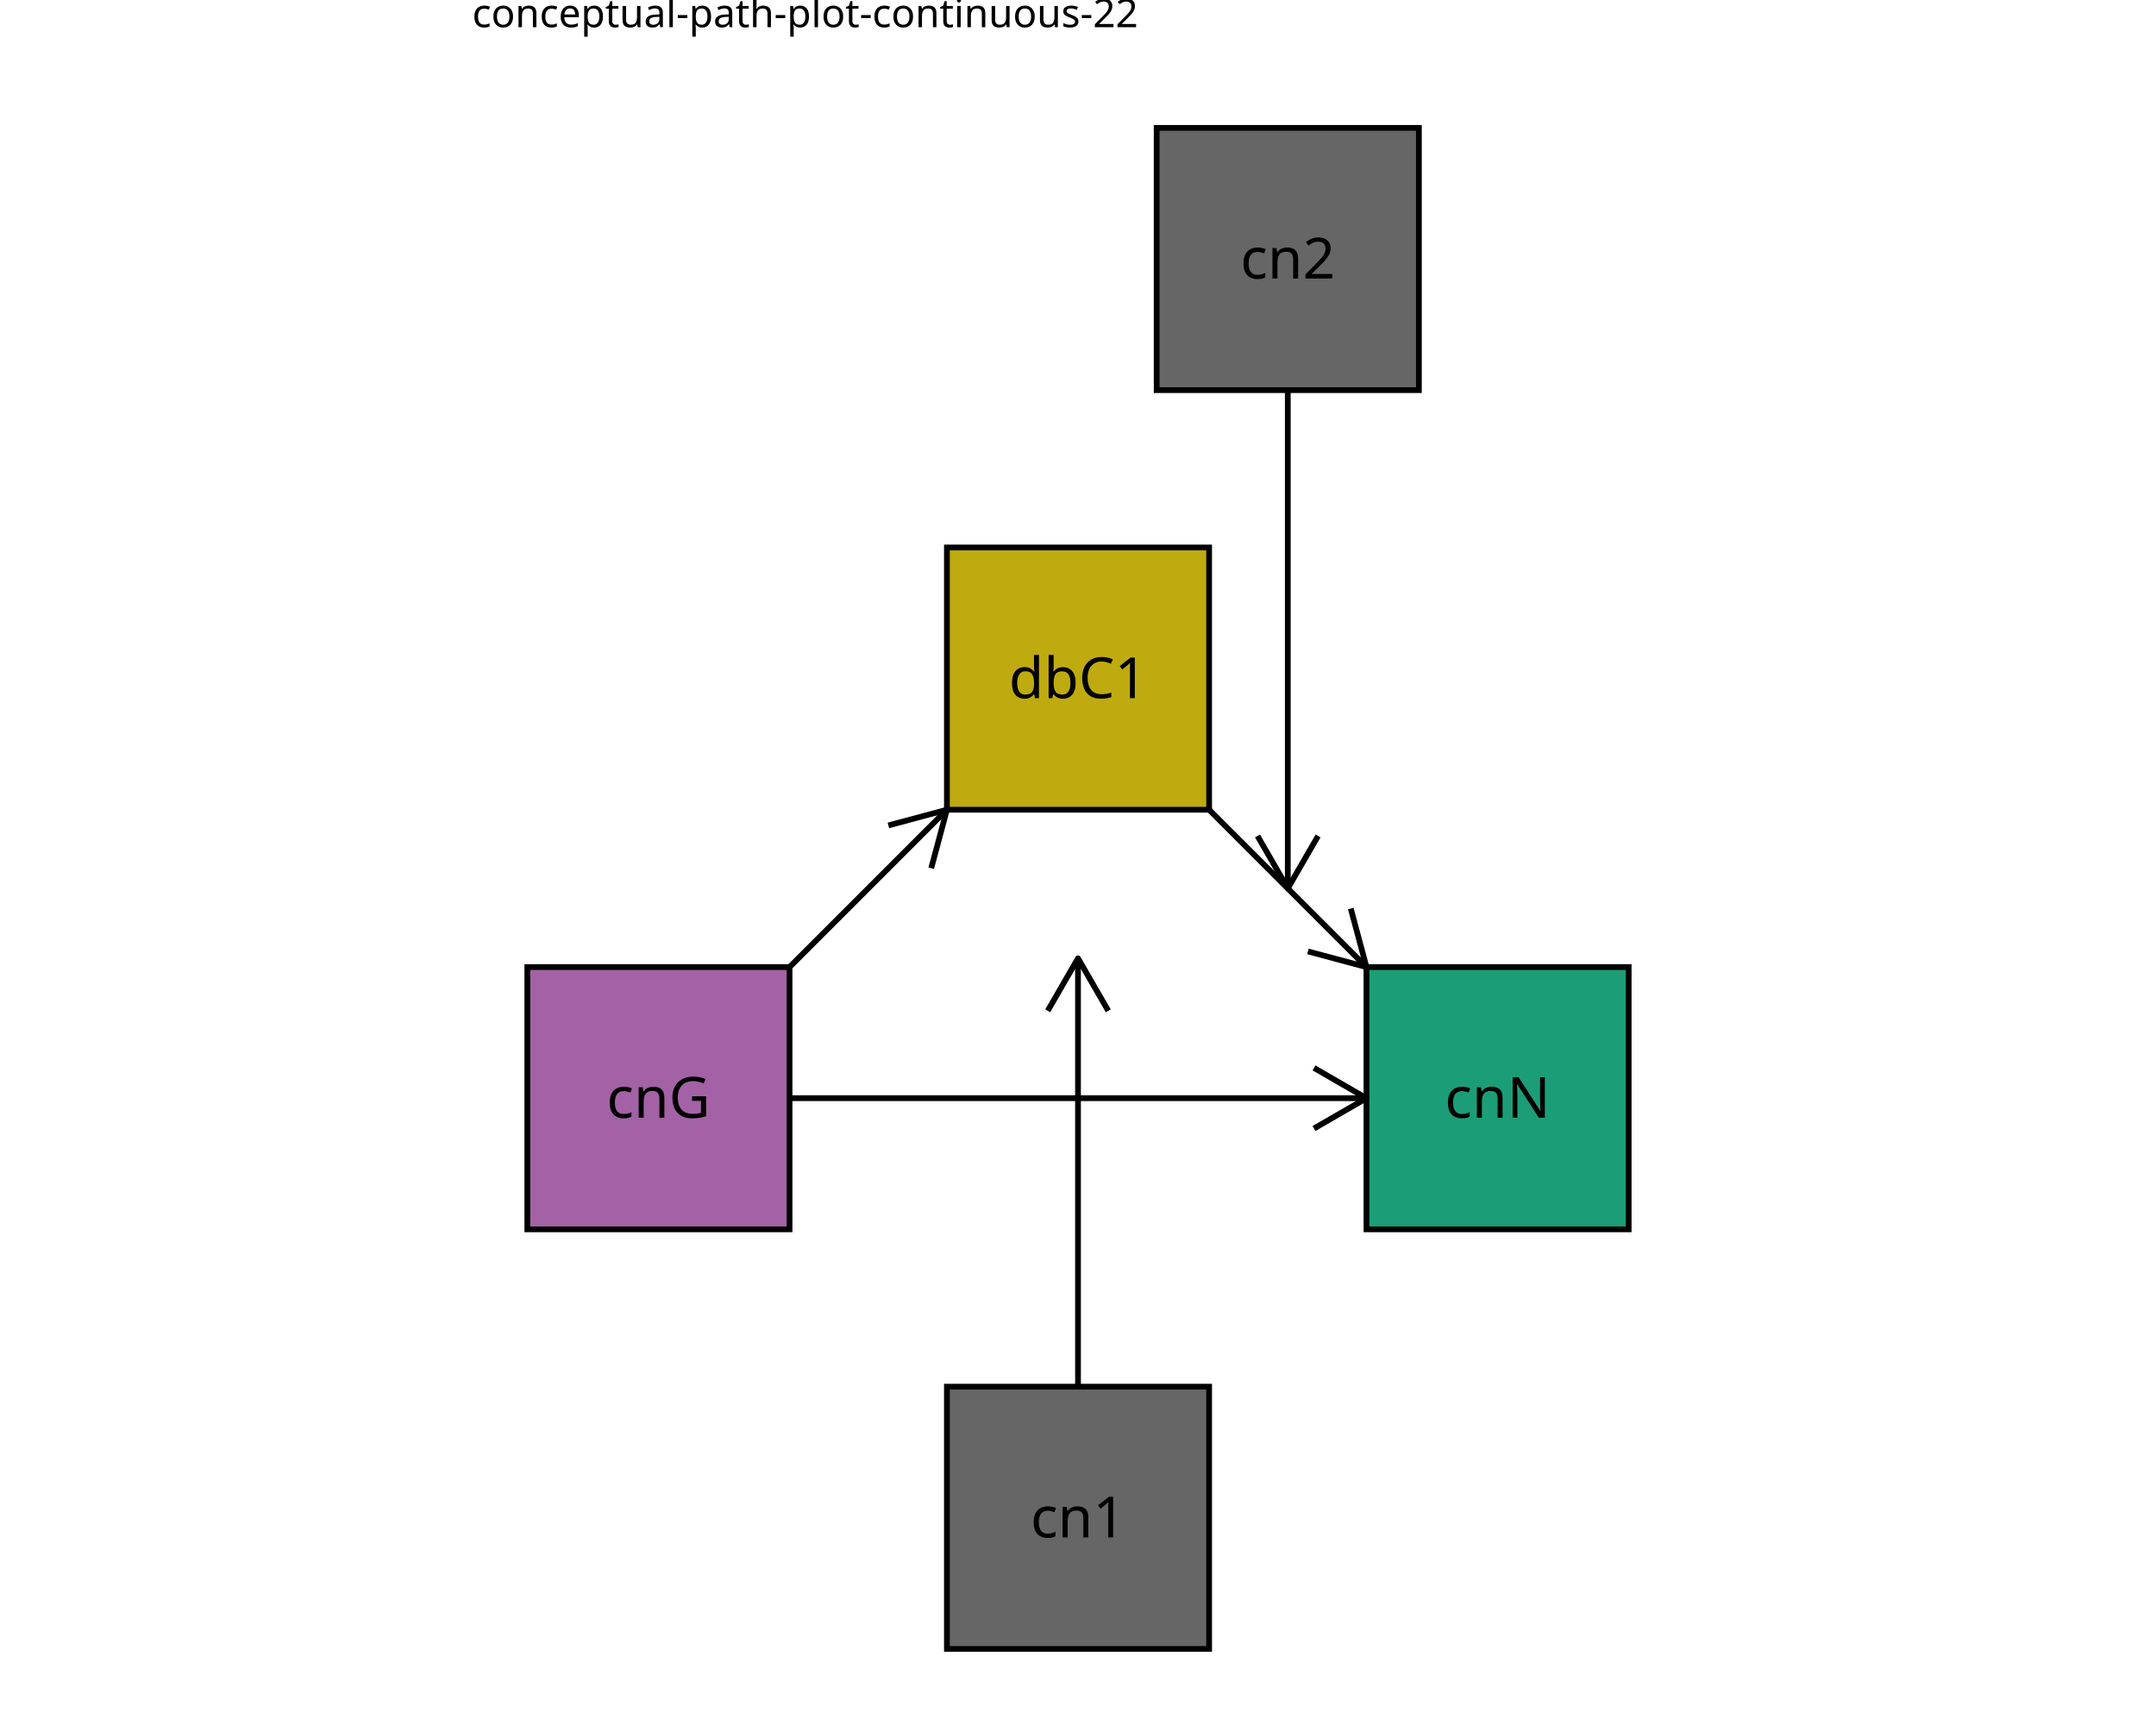
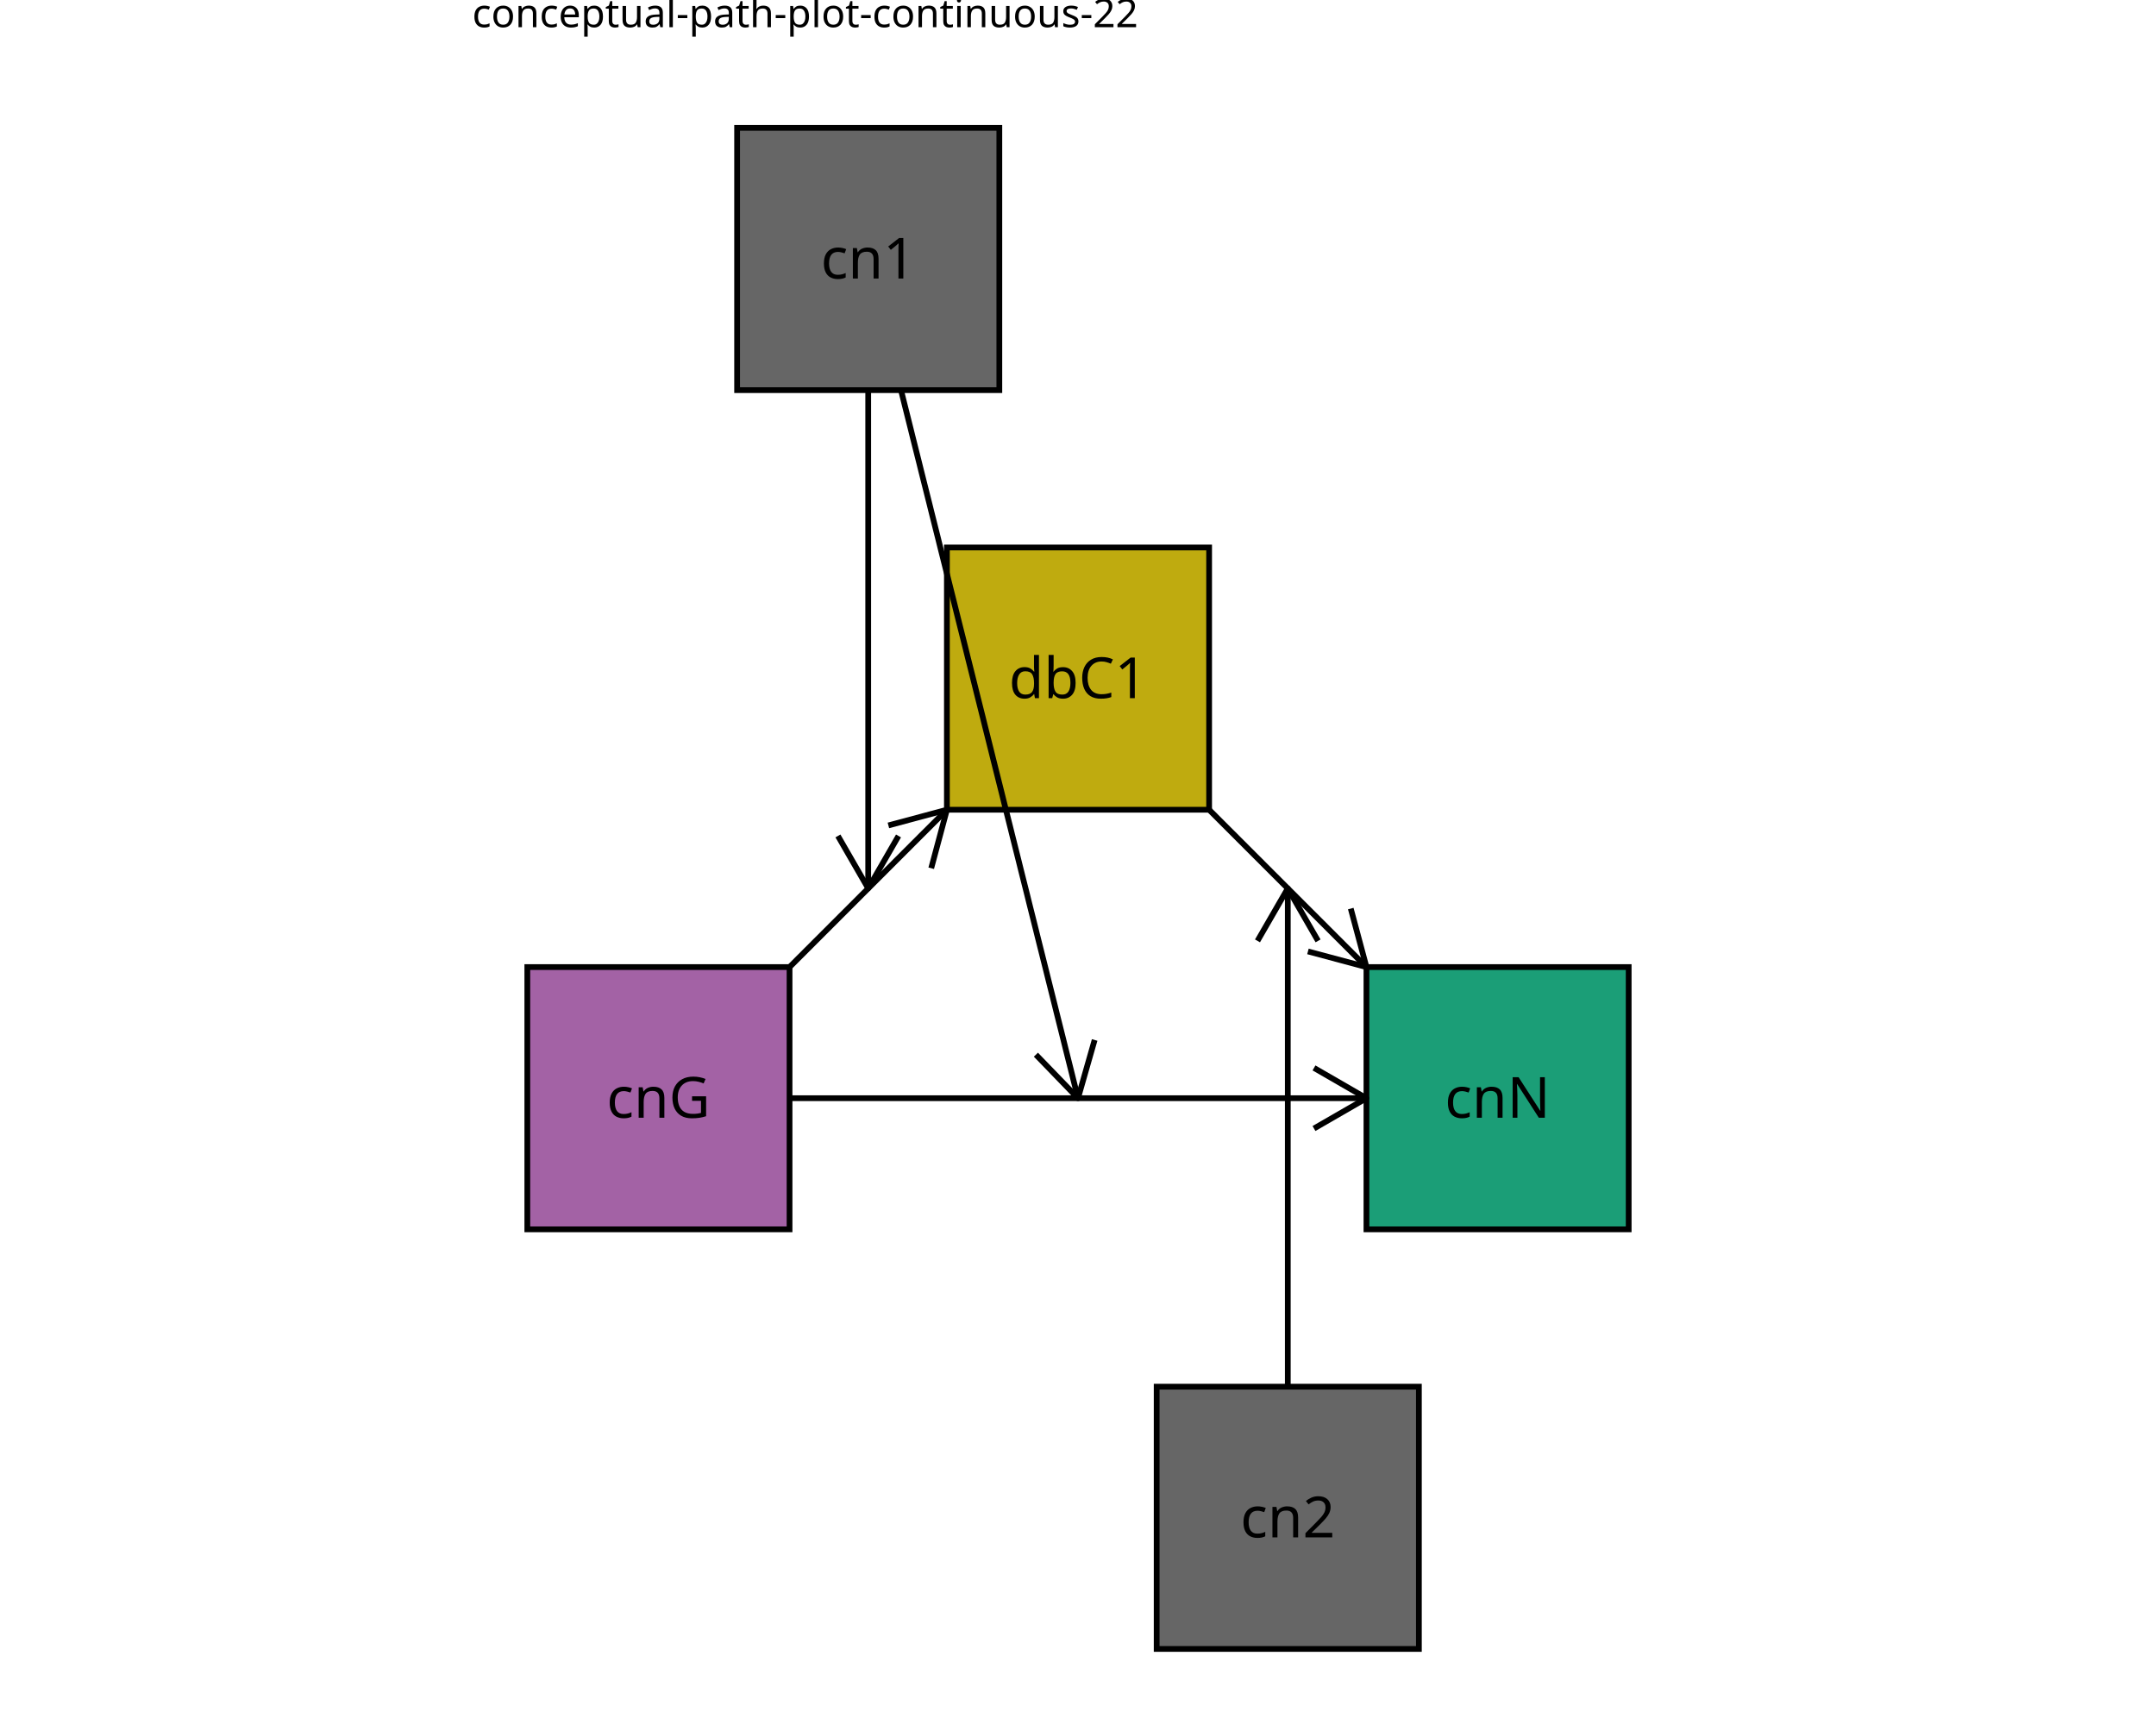
<svg xmlns="http://www.w3.org/2000/svg" class="svglite" data-engine-version="2.0" width="720.00pt" height="576.00pt" viewBox="0 0 720.00 576.00">
  <defs>
    <style type="text/css">
    .svglite line, .svglite polyline, .svglite polygon, .svglite path, .svglite rect, .svglite circle {
      fill: none;
      stroke: #000000;
      stroke-linecap: round;
      stroke-linejoin: round;
      stroke-miterlimit: 10.00;
    }
  </style>
  </defs>
  <rect width="100%" height="100%" style="stroke: none; fill: #FFFFFF;" />
  <defs>
    <clipPath id="cpMC4wMHw3MjAuMDB8MC4wMHw1NzYuMDA=">
      <rect x="0.00" y="0.00" width="720.00" height="576.00" />
    </clipPath>
  </defs>
  <g clip-path="url(#cpMC4wMHw3MjAuMDB8MC4wMHw1NzYuMDA=)">
</g>
  <defs>
    <clipPath id="cpMTU3LjcxfDU2Mi4yOXwwLjAwfDU3Ni4wMA==">
      <rect x="157.71" y="0.00" width="404.57" height="576.00" />
    </clipPath>
  </defs>
  <g clip-path="url(#cpMTU3LjcxfDU2Mi4yOXwwLjAwfDU3Ni4wMA==)">
    <rect x="157.71" y="0.00" width="404.57" height="576.00" style="stroke-width: 10.67; stroke: none;" />
  </g>
  <g clip-path="url(#cpMC4wMHw3MjAuMDB8MC4wMHw1NzYuMDA=)">
</g>
  <defs>
    <clipPath id="cpMTU3LjcxfDU2Mi4yOXwxNy4zMHw1NzYuMDA=">
      <rect x="157.71" y="17.30" width="404.57" height="558.70" />
    </clipPath>
  </defs>
  <g clip-path="url(#cpMTU3LjcxfDU2Mi4yOXwxNy4zMHw1NzYuMDA=)">
    <rect x="157.71" y="17.30" width="404.57" height="558.70" style="stroke-width: 10.67; stroke: none;" />
    <rect x="176.10" y="322.92" width="87.57" height="87.57" style="stroke-width: 1.92; stroke-linecap: butt; stroke-linejoin: miter; fill: #A362A5;" />
    <rect x="456.33" y="322.92" width="87.57" height="87.57" style="stroke-width: 1.92; stroke-linecap: butt; stroke-linejoin: miter; fill: #1B9E77;" />
    <rect x="316.22" y="182.81" width="87.57" height="87.57" style="stroke-width: 1.92; stroke-linecap: butt; stroke-linejoin: miter; fill: #BFAB0F;" />
-     <rect x="316.22" y="463.03" width="87.57" height="87.57" style="stroke-width: 1.92; stroke-linecap: butt; stroke-linejoin: miter; fill: #666666;" />
-     <rect x="386.27" y="42.70" width="87.57" height="87.57" style="stroke-width: 1.92; stroke-linecap: butt; stroke-linejoin: miter; fill: #666666;" />
-     <rect x="316.22" y="276.22" width="87.57" height="87.57" style="stroke-width: 1.92; stroke: none; stroke-linecap: butt; stroke-linejoin: miter;" />
+     <rect x="246.16" y="42.70" width="87.57" height="87.57" style="stroke-width: 1.92; stroke-linecap: butt; stroke-linejoin: miter; fill: #666666;" />
+     <rect x="386.27" y="463.03" width="87.57" height="87.57" style="stroke-width: 1.92; stroke-linecap: butt; stroke-linejoin: miter; fill: #666666;" />
+     <rect x="316.22" y="322.92" width="87.57" height="87.57" style="stroke-width: 1.92; stroke: none; stroke-linecap: butt; stroke-linejoin: miter;" />
+     <rect x="246.16" y="252.87" width="87.57" height="87.57" style="stroke-width: 1.92; stroke: none; stroke-linecap: butt; stroke-linejoin: miter;" />
    <rect x="386.27" y="252.87" width="87.57" height="87.57" style="stroke-width: 1.92; stroke: none; stroke-linecap: butt; stroke-linejoin: miter;" />
    <polyline points="263.67,366.71 265.18,366.71 268.01,366.71 270.84,366.71 273.67,366.71 276.50,366.71 279.33,366.71 282.16,366.71 284.99,366.71 287.82,366.71 290.65,366.71 293.48,366.71 296.31,366.71 299.14,366.71 301.97,366.71 304.80,366.71 307.63,366.71 310.47,366.71 313.30,366.71 316.13,366.71 318.96,366.71 321.79,366.71 324.62,366.71 327.45,366.71 330.28,366.71 333.11,366.71 335.94,366.71 338.77,366.71 341.60,366.71 344.43,366.71 347.26,366.71 350.09,366.71 352.92,366.71 355.75,366.71 358.58,366.71 361.42,366.71 364.25,366.71 367.08,366.71 369.91,366.71 372.74,366.71 375.57,366.71 378.40,366.71 381.23,366.71 384.06,366.71 386.89,366.71 389.72,366.71 392.55,366.71 395.38,366.71 398.21,366.71 401.04,366.71 403.87,366.71 406.70,366.71 409.53,366.71 412.37,366.71 415.20,366.71 418.03,366.71 420.86,366.71 423.69,366.71 426.52,366.71 429.35,366.71 432.18,366.71 435.01,366.71 437.84,366.71 440.67,366.71 443.50,366.71 446.33,366.71 449.16,366.71 451.99,366.71 454.82,366.71 456.33,366.71 " style="stroke-width: 1.92; stroke-linecap: butt;" />
    <polyline points="438.81,376.82 456.33,366.71 438.81,356.59 " style="stroke-width: 1.92; stroke-linecap: butt;" />
    <polyline points="263.67,322.92 263.76,322.83 265.18,321.42 266.59,320.00 268.01,318.59 269.42,317.17 270.84,315.76 272.25,314.34 273.67,312.93 275.08,311.51 276.50,310.10 277.91,308.68 279.33,307.27 280.74,305.85 282.16,304.44 283.58,303.02 284.99,301.61 286.41,300.19 287.82,298.77 289.24,297.36 290.65,295.94 292.07,294.53 293.48,293.11 294.90,291.70 296.31,290.28 297.73,288.87 299.14,287.45 300.56,286.04 301.97,284.62 303.39,283.21 304.80,281.79 306.22,280.38 307.63,278.96 309.05,277.55 310.47,276.13 311.88,274.72 313.30,273.30 314.71,271.88 316.13,270.47 316.22,270.38 " style="stroke-width: 1.92; stroke-linecap: butt;" />
    <polyline points="310.98,289.92 316.22,270.38 296.68,275.62 " style="stroke-width: 1.92; stroke-linecap: butt;" />
    <polyline points="403.78,270.38 403.87,270.47 405.29,271.88 406.70,273.30 408.12,274.72 409.53,276.13 410.95,277.55 412.37,278.96 413.78,280.38 415.20,281.79 416.61,283.21 418.03,284.62 419.44,286.04 420.86,287.45 422.27,288.87 423.69,290.28 425.10,291.70 426.52,293.11 427.93,294.53 429.35,295.94 430.76,297.36 432.18,298.77 433.59,300.19 435.01,301.61 436.42,303.02 437.84,304.44 439.26,305.85 440.67,307.27 442.09,308.68 443.50,310.10 444.92,311.51 446.33,312.93 447.75,314.34 449.16,315.76 450.58,317.17 451.99,318.59 453.41,320.00 454.82,321.42 456.24,322.83 456.33,322.92 " style="stroke-width: 1.92; stroke-linecap: butt;" />
    <polyline points="436.79,317.69 456.33,322.92 451.09,303.38 " style="stroke-width: 1.92; stroke-linecap: butt;" />
-     <polyline points="360.00,463.03 360.00,461.53 360.00,459.64 360.00,457.76 360.00,455.87 360.00,453.98 360.00,452.10 360.00,450.21 360.00,448.32 360.00,446.43 360.00,444.55 360.00,442.66 360.00,440.77 360.00,438.89 360.00,437.00 360.00,435.11 360.00,433.23 360.00,431.34 360.00,429.45 360.00,427.56 360.00,425.68 360.00,423.79 360.00,421.90 360.00,420.02 360.00,418.13 360.00,416.24 360.00,414.36 360.00,412.47 360.00,410.58 360.00,408.69 360.00,406.81 360.00,404.92 360.00,403.03 360.00,401.15 360.00,399.26 360.00,397.37 360.00,395.49 360.00,393.60 360.00,391.71 360.00,389.82 360.00,387.94 360.00,386.05 360.00,384.16 360.00,382.28 360.00,380.39 360.00,378.50 360.00,376.61 360.00,374.73 360.00,372.84 360.00,370.95 360.00,369.07 360.00,367.18 360.00,365.29 360.00,363.41 360.00,361.52 360.00,359.63 360.00,357.74 360.00,355.86 360.00,353.97 360.00,352.08 360.00,350.20 360.00,348.31 360.00,346.42 360.00,344.54 360.00,342.65 360.00,340.76 360.00,338.87 360.00,336.99 360.00,335.10 360.00,333.21 360.00,331.33 360.00,329.44 360.00,327.55 360.00,325.67 360.00,323.78 360.00,321.89 360.00,320.00 " style="stroke-width: 1.92; stroke-linecap: butt;" />
-     <polyline points="370.11,337.52 360.00,320.00 349.89,337.52 " style="stroke-width: 1.92; stroke-linecap: butt;" />
-     <polyline points="430.06,130.27 430.06,131.07 430.06,133.19 430.06,135.31 430.06,137.43 430.06,139.56 430.06,141.68 430.06,143.80 430.06,145.93 430.06,148.05 430.06,150.17 430.06,152.29 430.06,154.42 430.06,156.54 430.06,158.66 430.06,160.79 430.06,162.91 430.06,165.03 430.06,167.15 430.06,169.28 430.06,171.40 430.06,173.52 430.06,175.65 430.06,177.77 430.06,179.89 430.06,182.02 430.06,184.14 430.06,186.26 430.06,188.38 430.06,190.51 430.06,192.63 430.06,194.75 430.06,196.88 430.06,199.00 430.06,201.12 430.06,203.24 430.06,205.37 430.06,207.49 430.06,209.61 430.06,211.74 430.06,213.86 430.06,215.98 430.06,218.10 430.06,220.23 430.06,222.35 430.06,224.47 430.06,226.60 430.06,228.72 430.06,230.84 430.06,232.96 430.06,235.09 430.06,237.21 430.06,239.33 430.06,241.46 430.06,243.58 430.06,245.70 430.06,247.83 430.06,249.95 430.06,252.07 430.06,254.19 430.06,256.32 430.06,258.44 430.06,260.56 430.06,262.69 430.06,264.81 430.06,266.93 430.06,269.05 430.06,271.18 430.06,273.30 430.06,275.42 430.06,277.55 430.06,279.67 430.06,281.79 430.06,283.91 430.06,286.04 430.06,288.16 430.06,290.28 430.06,292.41 430.06,294.53 430.06,296.65 " style="stroke-width: 1.92; stroke-linecap: butt;" />
-     <polyline points="419.94,279.13 430.06,296.65 440.17,279.13 " style="stroke-width: 1.92; stroke-linecap: butt;" />
+     <polyline points="300.89,130.27 301.27,131.77 301.97,134.60 302.68,137.43 303.39,140.26 304.10,143.10 304.80,145.93 305.51,148.76 306.22,151.59 306.93,154.42 307.63,157.25 308.34,160.08 309.05,162.91 309.76,165.74 310.47,168.57 311.17,171.40 311.88,174.23 312.59,177.06 313.30,179.89 314.00,182.72 314.71,185.55 315.42,188.38 316.13,191.21 316.83,194.04 317.54,196.88 318.25,199.71 318.96,202.54 319.66,205.37 320.37,208.20 321.08,211.03 321.79,213.86 322.50,216.69 323.20,219.52 323.91,222.35 324.62,225.18 325.33,228.01 326.03,230.84 326.74,233.67 327.45,236.50 328.16,239.33 328.86,242.16 329.57,244.99 330.28,247.83 330.99,250.66 331.69,253.49 332.40,256.32 333.11,259.15 333.82,261.98 334.53,264.81 335.23,267.64 335.94,270.47 336.65,273.30 337.36,276.13 338.06,278.96 338.77,281.79 339.48,284.62 340.19,287.45 340.89,290.28 341.60,293.11 342.31,295.94 343.02,298.77 343.72,301.61 344.43,304.44 345.14,307.27 345.85,310.10 346.55,312.93 347.26,315.76 347.97,318.59 348.68,321.42 349.39,324.25 350.09,327.08 350.80,329.91 351.51,332.74 352.22,335.57 352.92,338.40 353.63,341.23 354.34,344.06 355.05,346.89 355.75,349.72 356.46,352.56 357.17,355.39 357.88,358.22 358.58,361.05 359.29,363.88 360.00,366.71 " style="stroke-width: 1.92; stroke-linecap: butt;" />
+     <polyline points="345.94,352.17 360.00,366.71 365.56,347.26 " style="stroke-width: 1.92; stroke-linecap: butt;" />
+     <polyline points="289.94,130.27 289.94,131.07 289.94,133.19 289.94,135.31 289.94,137.43 289.94,139.56 289.94,141.68 289.94,143.80 289.94,145.93 289.94,148.05 289.94,150.17 289.94,152.29 289.94,154.42 289.94,156.54 289.94,158.66 289.94,160.79 289.94,162.91 289.94,165.03 289.94,167.15 289.94,169.28 289.94,171.40 289.94,173.52 289.94,175.65 289.94,177.77 289.94,179.89 289.94,182.02 289.94,184.14 289.94,186.26 289.94,188.38 289.94,190.51 289.94,192.63 289.94,194.75 289.94,196.88 289.94,199.00 289.94,201.12 289.94,203.24 289.94,205.37 289.94,207.49 289.94,209.61 289.94,211.74 289.94,213.86 289.94,215.98 289.94,218.10 289.94,220.23 289.94,222.35 289.94,224.47 289.94,226.60 289.94,228.72 289.94,230.84 289.94,232.96 289.94,235.09 289.94,237.21 289.94,239.33 289.94,241.46 289.94,243.58 289.94,245.70 289.94,247.83 289.94,249.95 289.94,252.07 289.94,254.19 289.94,256.32 289.94,258.44 289.94,260.56 289.94,262.69 289.94,264.81 289.94,266.93 289.94,269.05 289.94,271.18 289.94,273.30 289.94,275.42 289.94,277.55 289.94,279.67 289.94,281.79 289.94,283.91 289.94,286.04 289.94,288.16 289.94,290.28 289.94,292.41 289.94,294.53 289.94,296.65 " style="stroke-width: 1.92; stroke-linecap: butt;" />
+     <polyline points="279.83,279.13 289.94,296.65 300.06,279.13 " style="stroke-width: 1.92; stroke-linecap: butt;" />
+     <polyline points="430.06,463.03 430.06,462.24 430.06,460.12 430.06,457.99 430.06,455.87 430.06,453.75 430.06,451.62 430.06,449.50 430.06,447.38 430.06,445.26 430.06,443.13 430.06,441.01 430.06,438.89 430.06,436.76 430.06,434.64 430.06,432.52 430.06,430.40 430.06,428.27 430.06,426.15 430.06,424.03 430.06,421.90 430.06,419.78 430.06,417.66 430.06,415.53 430.06,413.41 430.06,411.29 430.06,409.17 430.06,407.04 430.06,404.92 430.06,402.80 430.06,400.67 430.06,398.55 430.06,396.43 430.06,394.31 430.06,392.18 430.06,390.06 430.06,387.94 430.06,385.81 430.06,383.69 430.06,381.57 430.06,379.45 430.06,377.32 430.06,375.20 430.06,373.08 430.06,370.95 430.06,368.83 430.06,366.71 430.06,364.59 430.06,362.46 430.06,360.34 430.06,358.22 430.06,356.09 430.06,353.97 430.06,351.85 430.06,349.72 430.06,347.60 430.06,345.48 430.06,343.36 430.06,341.23 430.06,339.11 430.06,336.99 430.06,334.86 430.06,332.74 430.06,330.62 430.06,328.50 430.06,326.37 430.06,324.25 430.06,322.13 430.06,320.00 430.06,317.88 430.06,315.76 430.06,313.64 430.06,311.51 430.06,309.39 430.06,307.27 430.06,305.14 430.06,303.02 430.06,300.90 430.06,298.77 430.06,296.65 " style="stroke-width: 1.92; stroke-linecap: butt;" />
+     <polyline points="440.17,314.17 430.06,296.65 419.94,314.17 " style="stroke-width: 1.92; stroke-linecap: butt;" />
    <text x="219.89" y="373.23" text-anchor="middle" style="font-size: 18.97px; font-family: sans;" textLength="34.80px" lengthAdjust="spacingAndGlyphs">cnG</text>
    <text x="500.11" y="373.23" text-anchor="middle" style="font-size: 18.97px; font-family: sans;" textLength="33.74px" lengthAdjust="spacingAndGlyphs">cnN</text>
    <text x="360.00" y="233.12" text-anchor="middle" style="font-size: 18.97px; font-family: sans;" textLength="45.35px" lengthAdjust="spacingAndGlyphs">dbC1</text>
-     <text x="360.00" y="513.35" text-anchor="middle" style="font-size: 18.97px; font-family: sans;" textLength="30.59px" lengthAdjust="spacingAndGlyphs">cn1</text>
-     <text x="430.06" y="93.01" text-anchor="middle" style="font-size: 18.97px; font-family: sans;" textLength="30.59px" lengthAdjust="spacingAndGlyphs">cn2</text>
+     <text x="289.94" y="93.01" text-anchor="middle" style="font-size: 18.97px; font-family: sans;" textLength="30.59px" lengthAdjust="spacingAndGlyphs">cn1</text>
+     <text x="430.06" y="513.35" text-anchor="middle" style="font-size: 18.97px; font-family: sans;" textLength="30.59px" lengthAdjust="spacingAndGlyphs">cn2</text>
  </g>
  <g clip-path="url(#cpMC4wMHw3MjAuMDB8MC4wMHw1NzYuMDA=)">
    <text x="157.71" y="9.08" style="font-size: 13.20px; font-family: sans;" textLength="206.96px" lengthAdjust="spacingAndGlyphs">conceptual-path-plot-continuous-22</text>
  </g>
</svg>
